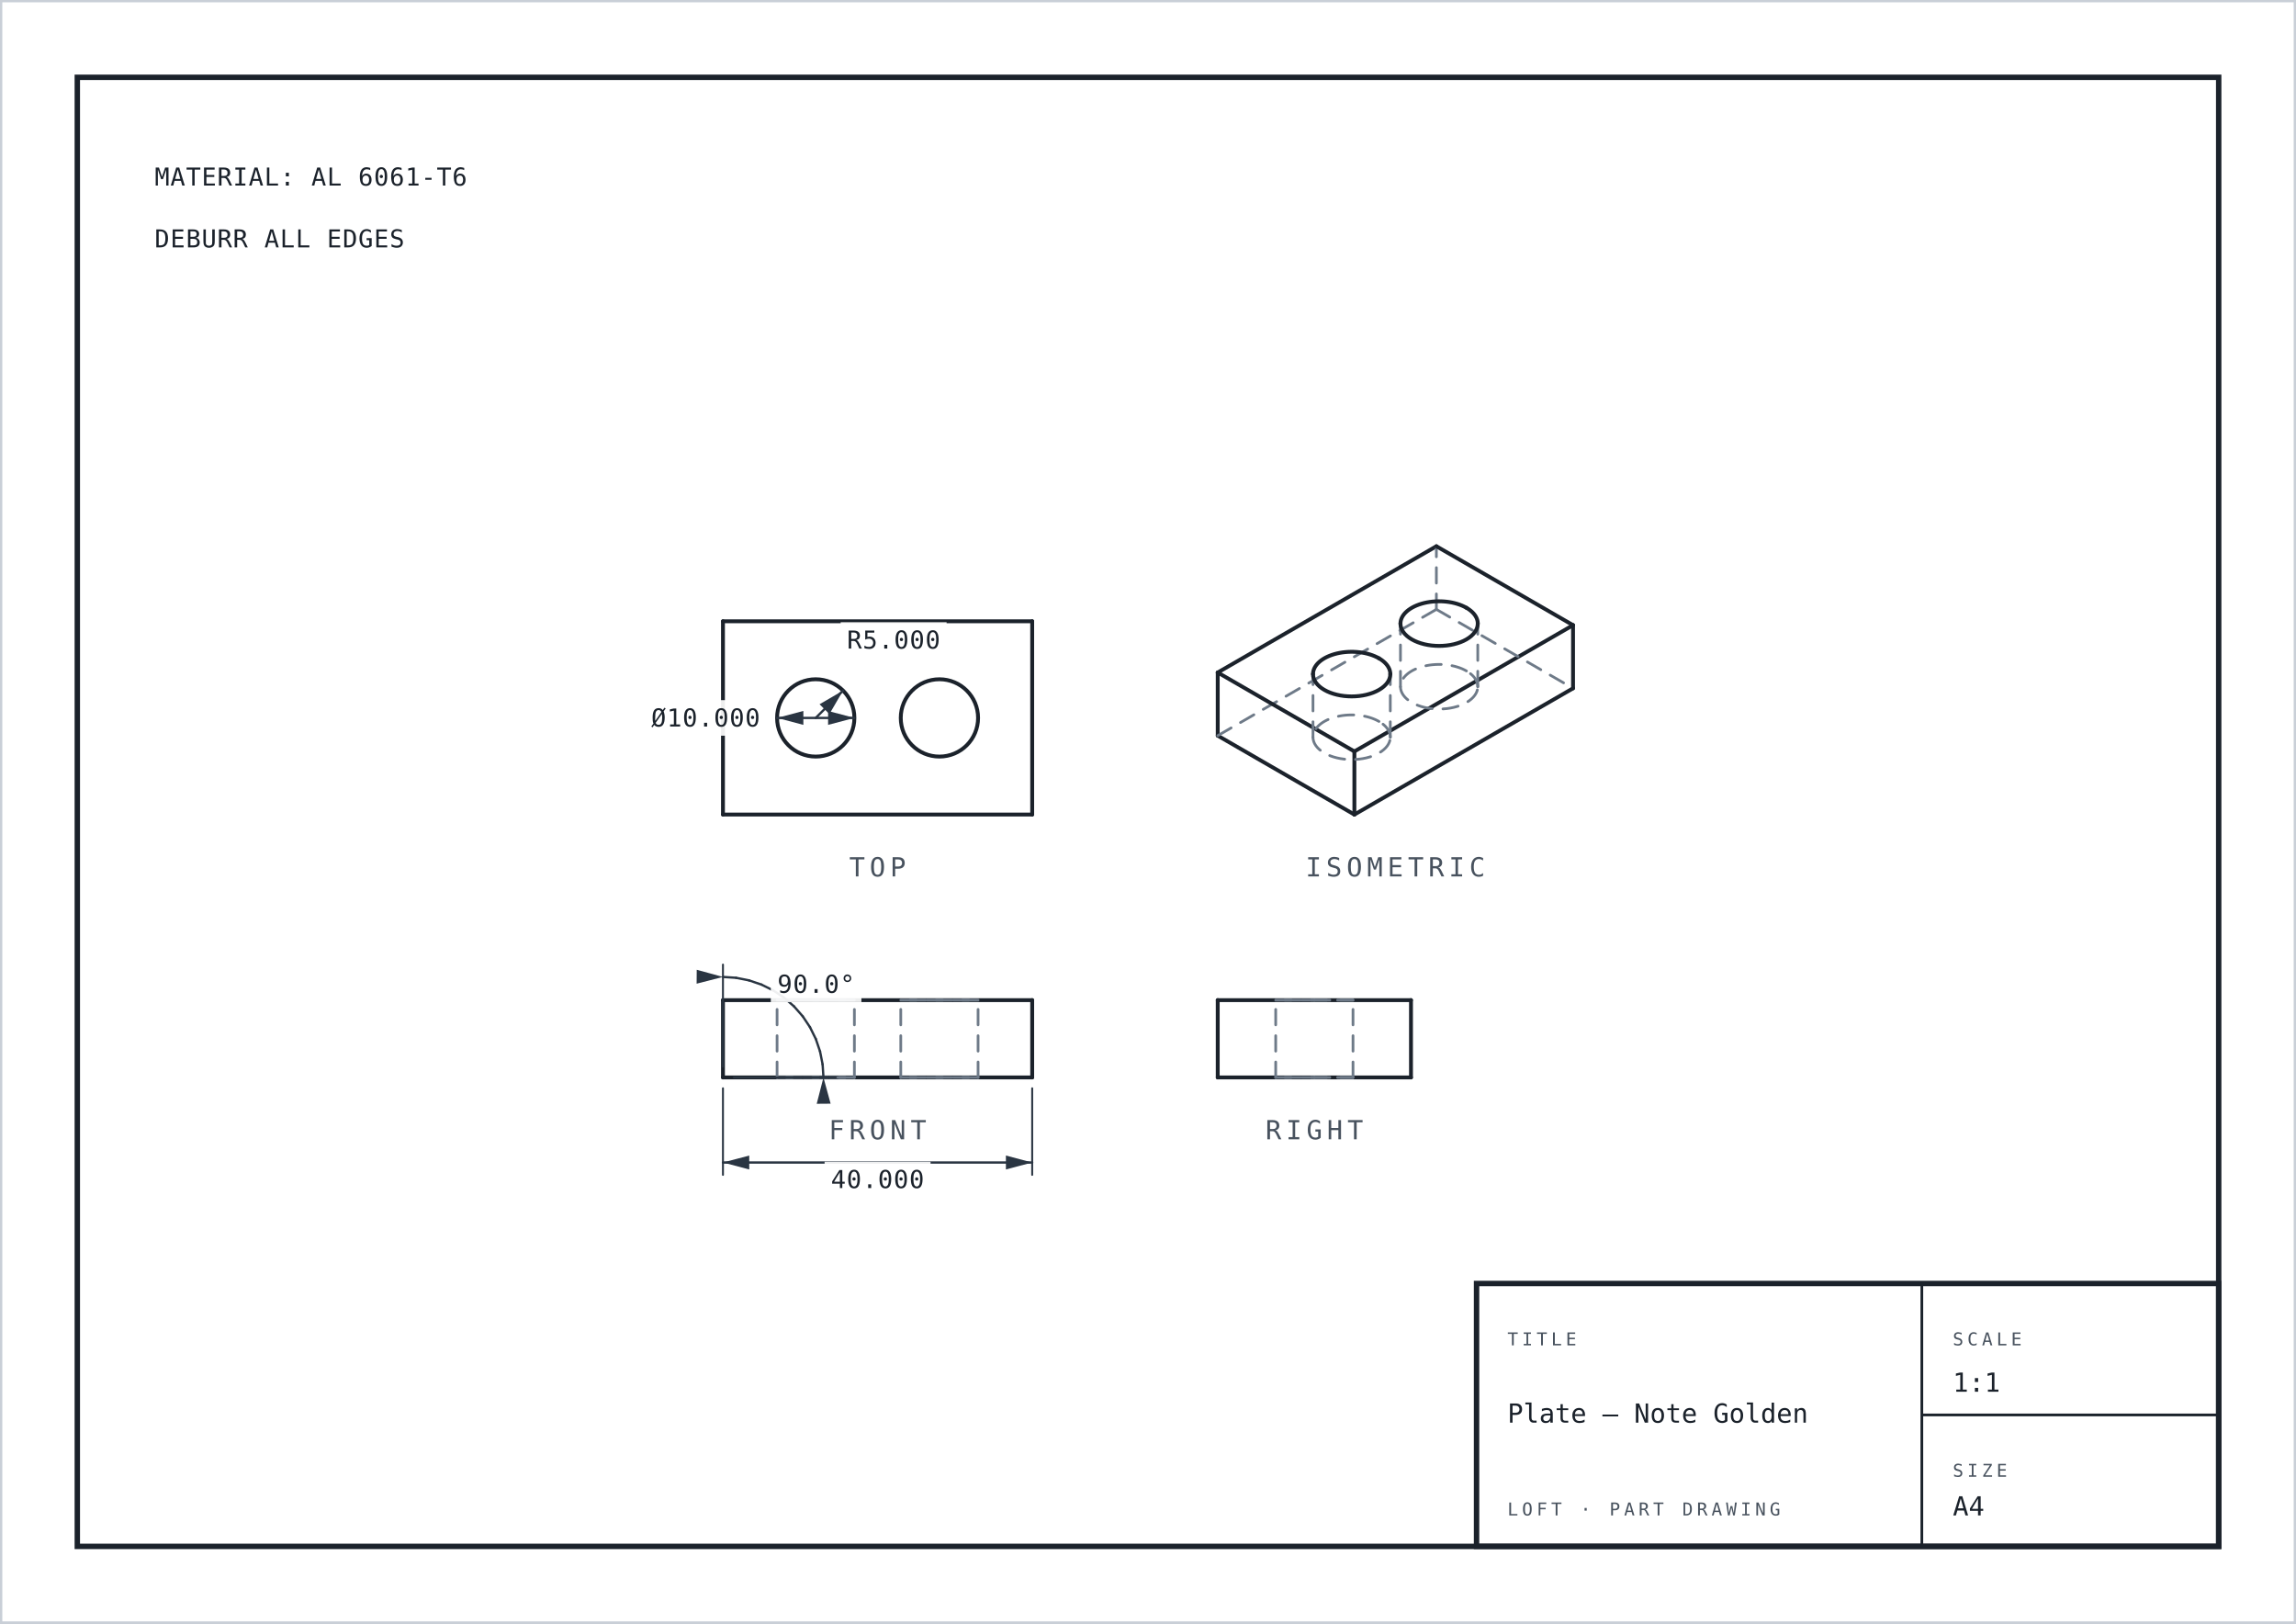
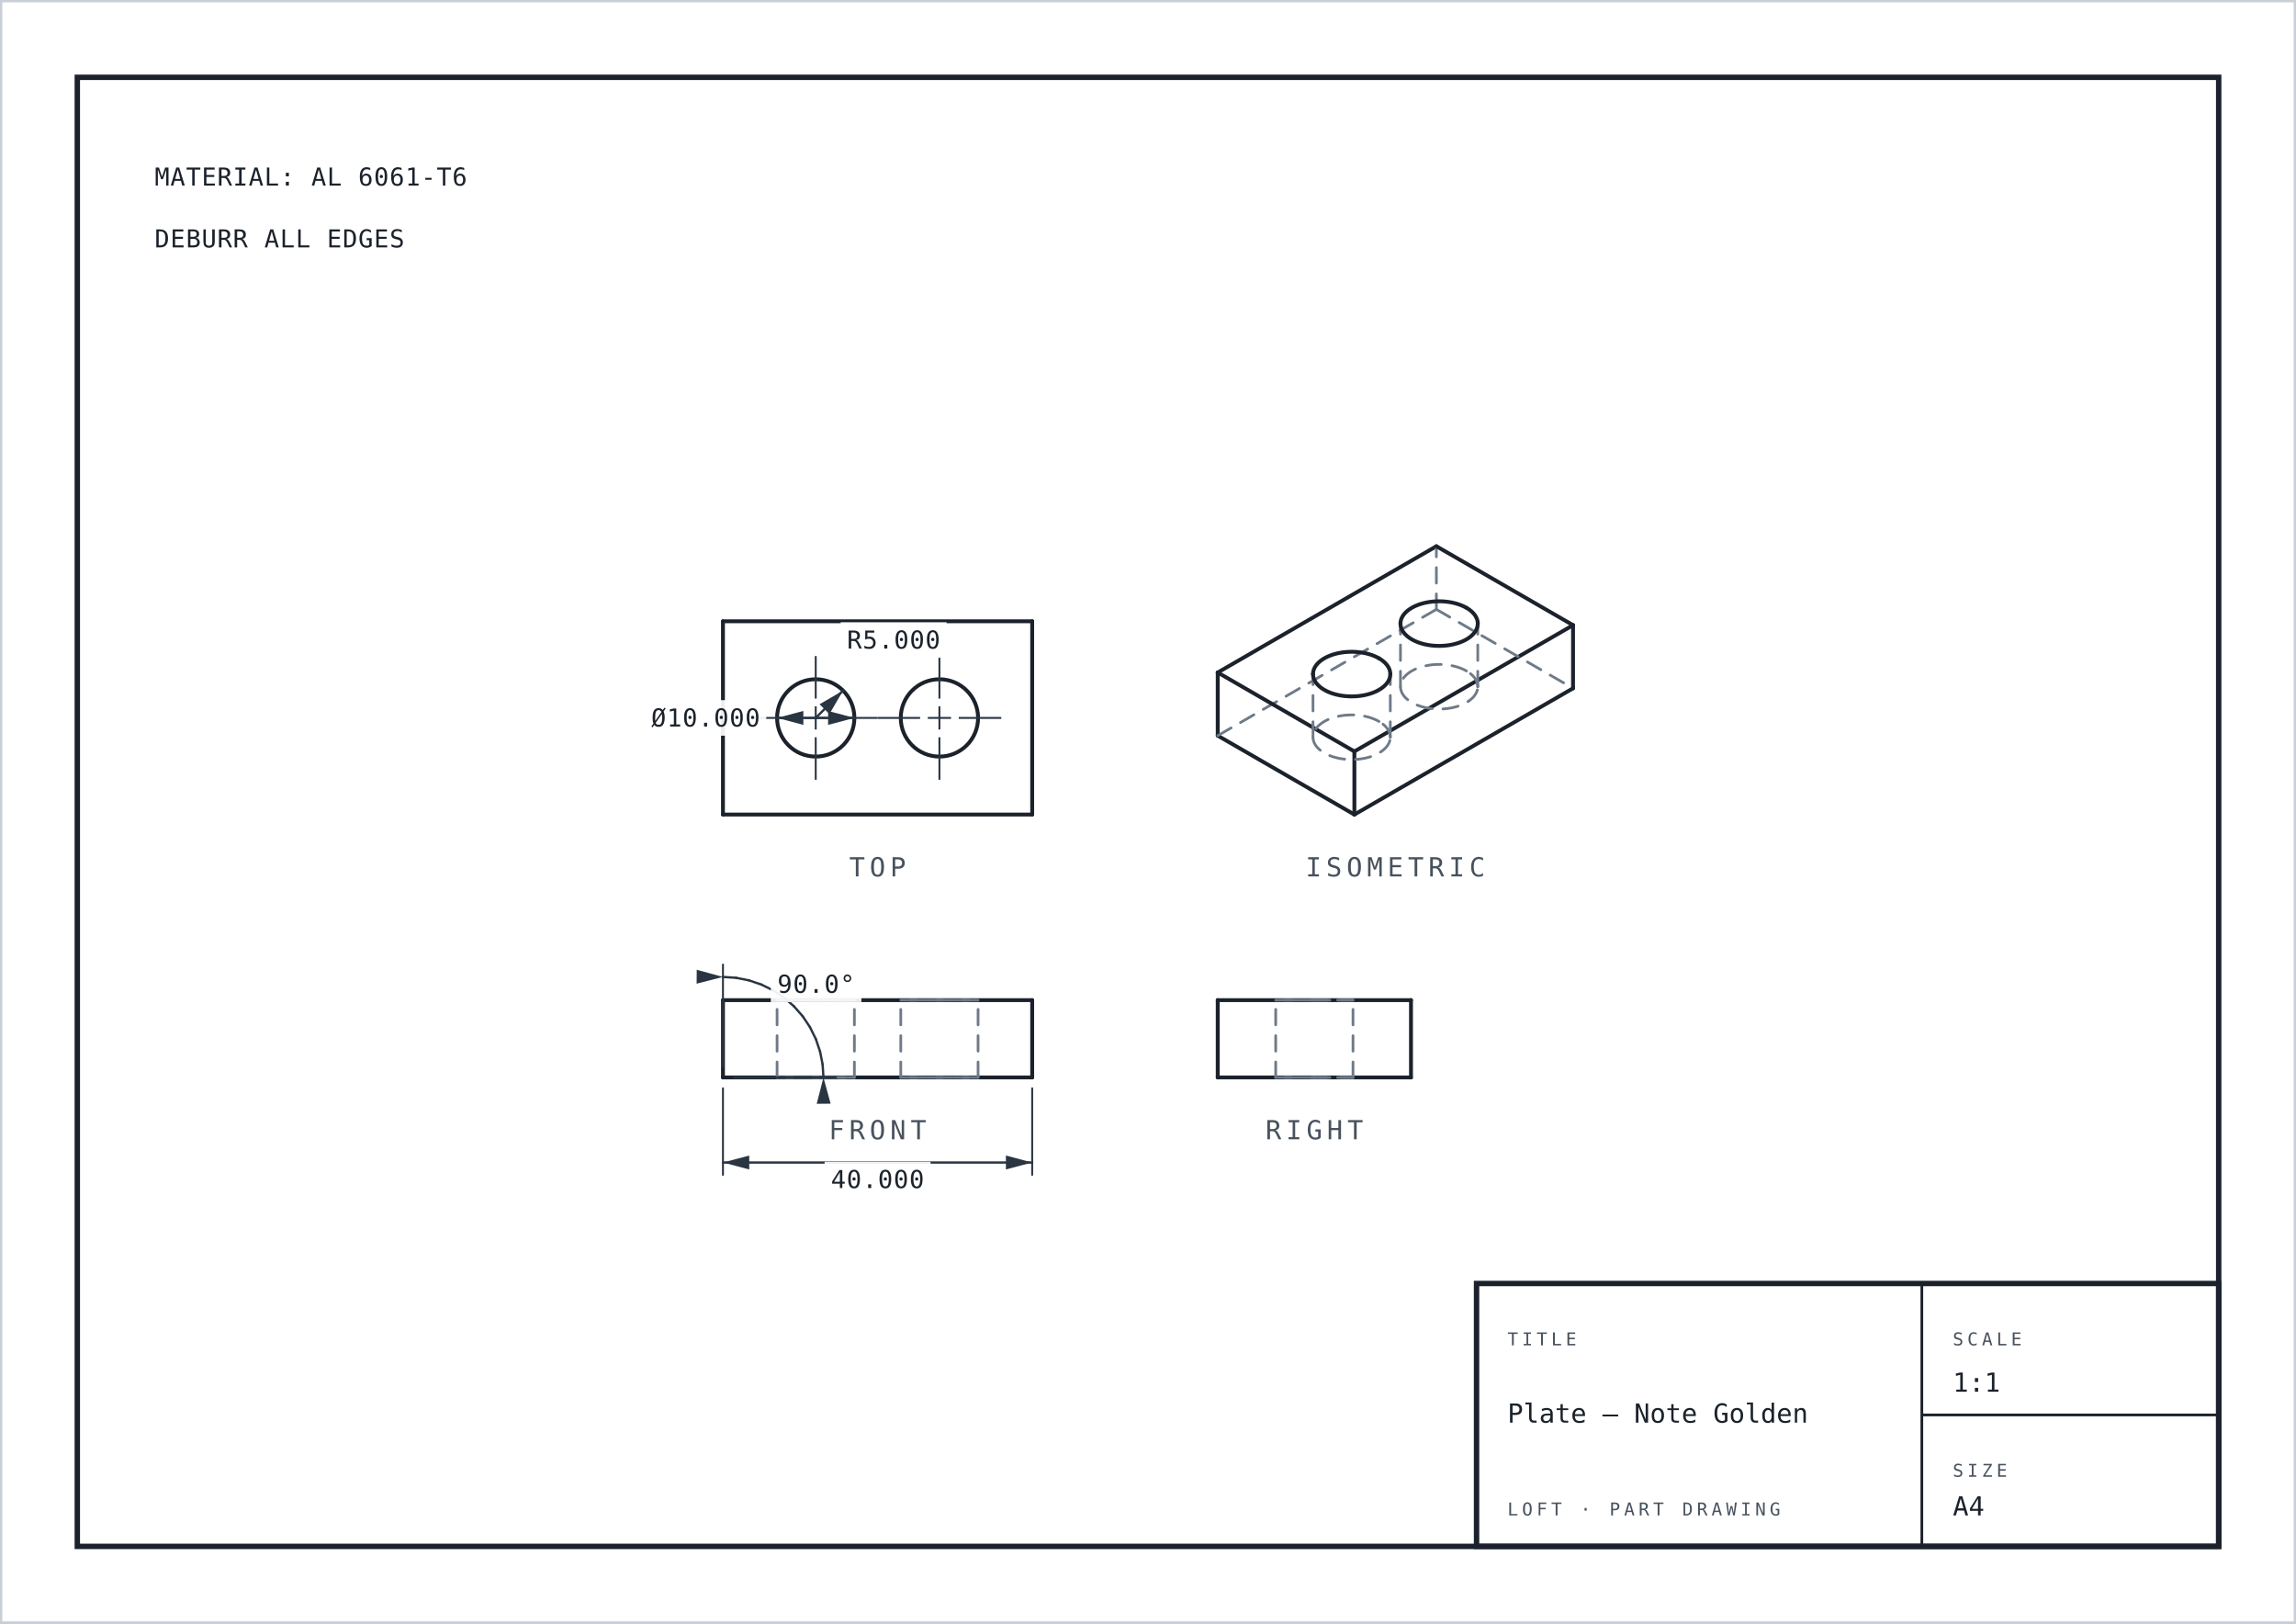
<svg xmlns="http://www.w3.org/2000/svg" viewBox="0 0 297 210" width="297mm" height="210mm" preserveAspectRatio="xMidYMid meet">
  <rect x="0" y="0" width="297" height="210" fill="#FFFFFF" stroke="#C9CFD7" stroke-width="0.6" />
  <rect data-testid="drawing-border" x="10" y="10" width="277" height="190" fill="none" stroke="#1B222B" stroke-width="0.7" />
  <g data-testid="drawing-view" data-view="front" data-view-error="false">
    <line x1="93.519" y1="139.351" x2="93.519" y2="129.351" stroke="#1B222B" stroke-width="0.5" fill="none" stroke-linecap="round" stroke-linejoin="round" />
    <line x1="93.519" y1="139.351" x2="133.519" y2="139.351" stroke="#1B222B" stroke-width="0.5" fill="none" stroke-linecap="round" stroke-linejoin="round" />
    <line x1="93.519" y1="129.351" x2="133.519" y2="129.351" stroke="#1B222B" stroke-width="0.5" fill="none" stroke-linecap="round" stroke-linejoin="round" />
    <line x1="100.519" y1="139.351" x2="100.519" y2="129.351" stroke="#6E7A88" stroke-width="0.35" stroke-dasharray="2 1.4" fill="none" stroke-linecap="round" stroke-linejoin="round" />
    <line x1="110.519" y1="139.351" x2="110.519" y2="129.351" stroke="#6E7A88" stroke-width="0.35" stroke-dasharray="2 1.4" fill="none" stroke-linecap="round" stroke-linejoin="round" />
    <line x1="116.519" y1="139.351" x2="116.519" y2="129.351" stroke="#6E7A88" stroke-width="0.35" stroke-dasharray="2 1.4" fill="none" stroke-linecap="round" stroke-linejoin="round" />
    <line x1="126.519" y1="139.351" x2="126.519" y2="129.351" stroke="#6E7A88" stroke-width="0.35" stroke-dasharray="2 1.4" fill="none" stroke-linecap="round" stroke-linejoin="round" />
    <line x1="133.519" y1="139.351" x2="133.519" y2="129.351" stroke="#1B222B" stroke-width="0.5" fill="none" stroke-linecap="round" stroke-linejoin="round" />
    <polyline points="100.519,139.351 100.574,139.351 100.629,139.351 100.76,139.351 100.922,139.351 101.126,139.351 101.386,139.351 101.659,139.351 102.006,139.351 102.352,139.351 102.757,139.351 103.172,139.351 103.614,139.351 104.076,139.351 104.546,139.351 105.032,139.351 105.519,139.351 106.006,139.351 106.493,139.351 106.962,139.351 107.424,139.351 107.866,139.351 108.281,139.351 108.686,139.351 109.032,139.351 109.379,139.351 109.652,139.351 109.912,139.351 110.116,139.351 110.278,139.351 110.409,139.351 110.464,139.351 110.519,139.351" stroke="#6E7A88" stroke-width="0.35" stroke-dasharray="2 1.4" fill="none" stroke-linecap="round" stroke-linejoin="round" />
    <polyline points="110.519,139.351 110.464,139.351 110.409,139.351 110.278,139.351 110.116,139.351 109.912,139.351 109.652,139.351 109.379,139.351 109.032,139.351 108.686,139.351 108.281,139.351 107.866,139.351 107.424,139.351 106.962,139.351 106.493,139.351 106.006,139.351 105.519,139.351 105.032,139.351 104.546,139.351 104.076,139.351 103.614,139.351 103.172,139.351 102.757,139.351 102.352,139.351 102.006,139.351 101.659,139.351 101.386,139.351 101.126,139.351 100.922,139.351 100.76,139.351 100.629,139.351 100.574,139.351 100.519,139.351" stroke="#6E7A88" stroke-width="0.35" stroke-dasharray="2 1.4" fill="none" stroke-linecap="round" stroke-linejoin="round" />
    <polyline points="100.519,129.351 100.574,129.351 100.629,129.351 100.76,129.351 100.922,129.351 101.126,129.351 101.386,129.351 101.659,129.351 102.006,129.351 102.352,129.351 102.757,129.351 103.172,129.351 103.614,129.351 104.076,129.351 104.546,129.351 105.032,129.351 105.519,129.351 106.006,129.351 106.493,129.351 106.962,129.351 107.424,129.351 107.866,129.351 108.281,129.351 108.686,129.351 109.032,129.351 109.379,129.351 109.652,129.351 109.912,129.351 110.116,129.351 110.278,129.351 110.409,129.351 110.464,129.351 110.519,129.351" stroke="#6E7A88" stroke-width="0.35" stroke-dasharray="2 1.4" fill="none" stroke-linecap="round" stroke-linejoin="round" />
    <polyline points="110.519,129.351 110.464,129.351 110.409,129.351 110.278,129.351 110.116,129.351 109.912,129.351 109.652,129.351 109.379,129.351 109.032,129.351 108.686,129.351 108.281,129.351 107.866,129.351 107.424,129.351 106.962,129.351 106.493,129.351 106.006,129.351 105.519,129.351 105.032,129.351 104.546,129.351 104.076,129.351 103.614,129.351 103.172,129.351 102.757,129.351 102.352,129.351 102.006,129.351 101.659,129.351 101.386,129.351 101.126,129.351 100.922,129.351 100.76,129.351 100.629,129.351 100.574,129.351 100.519,129.351" stroke="#6E7A88" stroke-width="0.35" stroke-dasharray="2 1.4" fill="none" stroke-linecap="round" stroke-linejoin="round" />
    <polyline points="116.519,139.351 116.574,139.351 116.629,139.351 116.76,139.351 116.922,139.351 117.126,139.351 117.386,139.351 117.659,139.351 118.006,139.351 118.352,139.351 118.757,139.351 119.172,139.351 119.614,139.351 120.076,139.351 120.546,139.351 121.032,139.351 121.519,139.351 122.006,139.351 122.493,139.351 122.962,139.351 123.424,139.351 123.866,139.351 124.281,139.351 124.686,139.351 125.032,139.351 125.379,139.351 125.652,139.351 125.912,139.351 126.116,139.351 126.278,139.351 126.409,139.351 126.464,139.351 126.519,139.351" stroke="#6E7A88" stroke-width="0.35" stroke-dasharray="2 1.4" fill="none" stroke-linecap="round" stroke-linejoin="round" />
    <polyline points="126.519,139.351 126.464,139.351 126.409,139.351 126.278,139.351 126.116,139.351 125.912,139.351 125.652,139.351 125.379,139.351 125.032,139.351 124.686,139.351 124.281,139.351 123.866,139.351 123.424,139.351 122.962,139.351 122.493,139.351 122.006,139.351 121.519,139.351 121.032,139.351 120.546,139.351 120.076,139.351 119.614,139.351 119.172,139.351 118.757,139.351 118.352,139.351 118.006,139.351 117.659,139.351 117.386,139.351 117.126,139.351 116.922,139.351 116.76,139.351 116.629,139.351 116.574,139.351 116.519,139.351" stroke="#6E7A88" stroke-width="0.35" stroke-dasharray="2 1.4" fill="none" stroke-linecap="round" stroke-linejoin="round" />
    <polyline points="116.519,129.351 116.574,129.351 116.629,129.351 116.76,129.351 116.922,129.351 117.126,129.351 117.386,129.351 117.659,129.351 118.006,129.351 118.352,129.351 118.757,129.351 119.172,129.351 119.614,129.351 120.076,129.351 120.546,129.351 121.032,129.351 121.519,129.351 122.006,129.351 122.493,129.351 122.962,129.351 123.424,129.351 123.866,129.351 124.281,129.351 124.686,129.351 125.032,129.351 125.379,129.351 125.652,129.351 125.912,129.351 126.116,129.351 126.278,129.351 126.409,129.351 126.464,129.351 126.519,129.351" stroke="#6E7A88" stroke-width="0.35" stroke-dasharray="2 1.4" fill="none" stroke-linecap="round" stroke-linejoin="round" />
    <polyline points="126.519,129.351 126.464,129.351 126.409,129.351 126.278,129.351 126.116,129.351 125.912,129.351 125.652,129.351 125.379,129.351 125.032,129.351 124.686,129.351 124.281,129.351 123.866,129.351 123.424,129.351 122.962,129.351 122.493,129.351 122.006,129.351 121.519,129.351 121.032,129.351 120.546,129.351 120.076,129.351 119.614,129.351 119.172,129.351 118.757,129.351 118.352,129.351 118.006,129.351 117.659,129.351 117.386,129.351 117.126,129.351 116.922,129.351 116.76,129.351 116.629,129.351 116.574,129.351 116.519,129.351" stroke="#6E7A88" stroke-width="0.35" stroke-dasharray="2 1.4" fill="none" stroke-linecap="round" stroke-linejoin="round" />
    <g data-testid="drawing-dimension" data-dimension-type="linear" data-dimension-value="40.000" data-foreshortened="false">
      <line x1="93.519" y1="140.751" x2="93.519" y2="151.951" stroke="#2A3542" stroke-width="0.25" stroke-linecap="round" />
      <line x1="133.519" y1="140.751" x2="133.519" y2="151.951" stroke="#2A3542" stroke-width="0.25" stroke-linecap="round" />
      <line x1="93.519" y1="150.351" x2="133.519" y2="150.351" stroke="#2A3542" stroke-width="0.3" stroke-linecap="round" />
      <polygon points="93.519,150.351 96.919,151.251 96.919,149.451" fill="#2A3542" />
      <polygon points="133.519,150.351 130.119,149.451 130.119,151.251" fill="#2A3542" />
      <g transform="rotate(0 113.519 152.5506)">
        <rect x="106.667" y="150.251" width="13.704" height="4.6" fill="#FFFFFF" opacity="0.92" />
        <text data-testid="drawing-dimension-value" x="113.519" y="152.551" text-anchor="middle" dominant-baseline="central" fill="#1B222B" font-family="&quot;Fragment Mono&quot;, ui-monospace, monospace" font-size="3.2" letter-spacing="0.1">40.000</text>
      </g>
    </g>
    <g data-testid="drawing-dimension" data-dimension-type="angular" data-dimension-value="90.0°" data-foreshortened="false">
      <line x1="106.519" y1="139.351" x2="106.408" y2="137.654" stroke="#2A3542" stroke-width="0.3" stroke-linecap="round" />
      <line x1="106.408" y1="137.654" x2="106.076" y2="135.986" stroke="#2A3542" stroke-width="0.3" stroke-linecap="round" />
      <line x1="106.076" y1="135.986" x2="105.529" y2="134.376" stroke="#2A3542" stroke-width="0.3" stroke-linecap="round" />
      <line x1="105.529" y1="134.376" x2="104.777" y2="132.851" stroke="#2A3542" stroke-width="0.3" stroke-linecap="round" />
      <line x1="104.777" y1="132.851" x2="103.833" y2="131.437" stroke="#2A3542" stroke-width="0.3" stroke-linecap="round" />
      <line x1="103.833" y1="131.437" x2="102.711" y2="130.158" stroke="#2A3542" stroke-width="0.3" stroke-linecap="round" />
      <line x1="102.711" y1="130.158" x2="101.433" y2="129.037" stroke="#2A3542" stroke-width="0.3" stroke-linecap="round" />
      <line x1="101.433" y1="129.037" x2="100.019" y2="128.092" stroke="#2A3542" stroke-width="0.3" stroke-linecap="round" />
      <line x1="100.019" y1="128.092" x2="98.494" y2="127.34" stroke="#2A3542" stroke-width="0.3" stroke-linecap="round" />
      <line x1="98.494" y1="127.34" x2="96.884" y2="126.793" stroke="#2A3542" stroke-width="0.3" stroke-linecap="round" />
      <line x1="96.884" y1="126.793" x2="95.216" y2="126.462" stroke="#2A3542" stroke-width="0.3" stroke-linecap="round" />
      <line x1="95.216" y1="126.462" x2="93.519" y2="126.351" stroke="#2A3542" stroke-width="0.3" stroke-linecap="round" />
      <line x1="94.919" y1="139.351" x2="108.119" y2="139.351" stroke="#2A3542" stroke-width="0.25" stroke-linecap="round" />
      <line x1="93.519" y1="137.951" x2="93.519" y2="124.751" stroke="#2A3542" stroke-width="0.25" stroke-linecap="round" />
      <polygon points="106.519,139.351 105.646,142.757 107.446,142.743" fill="#2A3542" />
      <polygon points="93.519,126.351 90.126,125.424 90.112,127.224" fill="#2A3542" />
      <g transform="rotate(0 105.5681 127.3015)">
        <rect x="99.708" y="125.001" width="11.72" height="4.6" fill="#FFFFFF" opacity="0.92" />
        <text data-testid="drawing-dimension-value" x="105.568" y="127.302" text-anchor="middle" dominant-baseline="central" fill="#1B222B" font-family="&quot;Fragment Mono&quot;, ui-monospace, monospace" font-size="3.2" letter-spacing="0.1">90.0°</text>
      </g>
    </g>
    <text data-testid="drawing-view-label" x="113.519" y="147.351" text-anchor="middle" fill="#48525E" font-family="&quot;Fragment Mono&quot;, ui-monospace, monospace" font-size="3.4" letter-spacing="0.6">FRONT</text>
  </g>
  <g data-testid="drawing-view" data-view="top" data-view-error="false">
    <line x1="93.519" y1="105.351" x2="93.519" y2="80.351" stroke="#1B222B" stroke-width="0.5" fill="none" stroke-linecap="round" stroke-linejoin="round" />
    <line x1="93.519" y1="105.351" x2="133.519" y2="105.351" stroke="#1B222B" stroke-width="0.5" fill="none" stroke-linecap="round" stroke-linejoin="round" />
    <line x1="93.519" y1="80.351" x2="133.519" y2="80.351" stroke="#1B222B" stroke-width="0.5" fill="none" stroke-linecap="round" stroke-linejoin="round" />
    <line x1="133.519" y1="105.351" x2="133.519" y2="80.351" stroke="#1B222B" stroke-width="0.5" fill="none" stroke-linecap="round" stroke-linejoin="round" />
    <circle cx="105.519" cy="92.851" r="5" stroke="#1B222B" stroke-width="0.5" fill="none" stroke-linecap="round" stroke-linejoin="round" />
    <circle cx="121.519" cy="92.851" r="5" stroke="#1B222B" stroke-width="0.5" fill="none" stroke-linecap="round" stroke-linejoin="round" />
+     <g data-testid="drawing-centre-marks">
+       <g data-testid="drawing-centre-mark" cx="105.519" cy="92.851">
+         <line x1="97.519" y1="92.851" x2="103.019" y2="92.851" stroke="#2A3542" stroke-width="0.25" stroke-linecap="butt" />
+         <line x1="104.019" y1="92.851" x2="107.019" y2="92.851" stroke="#2A3542" stroke-width="0.25" stroke-linecap="butt" />
+         <line x1="108.019" y1="92.851" x2="113.519" y2="92.851" stroke="#2A3542" stroke-width="0.25" stroke-linecap="butt" />
+         <line x1="105.519" y1="84.851" x2="105.519" y2="90.351" stroke="#2A3542" stroke-width="0.25" stroke-linecap="butt" />
+         <line x1="105.519" y1="91.351" x2="105.519" y2="94.351" stroke="#2A3542" stroke-width="0.25" stroke-linecap="butt" />
+         <line x1="105.519" y1="95.351" x2="105.519" y2="100.851" stroke="#2A3542" stroke-width="0.25" stroke-linecap="butt" />
+       </g>
+       <g data-testid="drawing-centre-mark" cx="121.519" cy="92.851">
+         <line x1="113.519" y1="92.851" x2="119.019" y2="92.851" stroke="#2A3542" stroke-width="0.25" stroke-linecap="butt" />
+         <line x1="120.019" y1="92.851" x2="123.019" y2="92.851" stroke="#2A3542" stroke-width="0.25" stroke-linecap="butt" />
+         <line x1="124.019" y1="92.851" x2="129.519" y2="92.851" stroke="#2A3542" stroke-width="0.25" stroke-linecap="butt" />
+         <line x1="121.519" y1="84.851" x2="121.519" y2="90.351" stroke="#2A3542" stroke-width="0.25" stroke-linecap="butt" />
+         <line x1="121.519" y1="91.351" x2="121.519" y2="94.351" stroke="#2A3542" stroke-width="0.25" stroke-linecap="butt" />
+         <line x1="121.519" y1="95.351" x2="121.519" y2="100.851" stroke="#2A3542" stroke-width="0.25" stroke-linecap="butt" />
+       </g>
+     </g>
    <g data-testid="drawing-dimension" data-dimension-type="diameter" data-dimension-value="Ø10.000" data-foreshortened="false">
      <line x1="100.519" y1="92.851" x2="110.519" y2="92.851" stroke="#2A3542" stroke-width="0.3" stroke-linecap="round" />
      <polygon points="100.519,92.851 103.919,93.751 103.919,91.951" fill="#2A3542" />
      <polygon points="110.519,92.851 107.119,91.951 107.119,93.751" fill="#2A3542" />
      <g transform="rotate(0 91.275 92.8506)">
        <rect x="83.431" y="90.551" width="15.688" height="4.6" fill="#FFFFFF" opacity="0.92" />
        <text data-testid="drawing-dimension-value" x="91.275" y="92.851" text-anchor="middle" dominant-baseline="central" fill="#1B222B" font-family="&quot;Fragment Mono&quot;, ui-monospace, monospace" font-size="3.2" letter-spacing="0.1">Ø10.000</text>
      </g>
    </g>
    <g data-testid="drawing-dimension" data-dimension-type="radius" data-dimension-value="R5.000" data-foreshortened="false">
      <line x1="105.519" y1="92.851" x2="109.055" y2="89.315" stroke="#2A3542" stroke-width="0.3" stroke-linecap="round" />
      <polygon points="109.055,89.315 106.014,91.083 107.287,92.356" fill="#2A3542" />
      <g transform="rotate(0 115.5967 82.7729)">
        <rect x="108.745" y="80.473" width="13.704" height="4.6" fill="#FFFFFF" opacity="0.92" />
        <text data-testid="drawing-dimension-value" x="115.597" y="82.773" text-anchor="middle" dominant-baseline="central" fill="#1B222B" font-family="&quot;Fragment Mono&quot;, ui-monospace, monospace" font-size="3.2" letter-spacing="0.1">R5.000</text>
      </g>
    </g>
    <text data-testid="drawing-view-label" x="113.519" y="113.351" text-anchor="middle" fill="#48525E" font-family="&quot;Fragment Mono&quot;, ui-monospace, monospace" font-size="3.4" letter-spacing="0.6">TOP</text>
  </g>
  <g data-testid="drawing-view" data-view="right" data-view-error="false">
    <line x1="157.519" y1="139.351" x2="157.519" y2="129.351" stroke="#1B222B" stroke-width="0.5" fill="none" stroke-linecap="round" stroke-linejoin="round" />
    <line x1="157.519" y1="139.351" x2="182.519" y2="139.351" stroke="#1B222B" stroke-width="0.5" fill="none" stroke-linecap="round" stroke-linejoin="round" />
    <line x1="157.519" y1="129.351" x2="182.519" y2="129.351" stroke="#1B222B" stroke-width="0.5" fill="none" stroke-linecap="round" stroke-linejoin="round" />
    <line x1="165.019" y1="139.351" x2="165.019" y2="129.351" stroke="#6E7A88" stroke-width="0.35" stroke-dasharray="2 1.4" fill="none" stroke-linecap="round" stroke-linejoin="round" />
    <line x1="175.019" y1="139.351" x2="175.019" y2="129.351" stroke="#6E7A88" stroke-width="0.35" stroke-dasharray="2 1.4" fill="none" stroke-linecap="round" stroke-linejoin="round" />
    <line x1="182.519" y1="139.351" x2="182.519" y2="129.351" stroke="#1B222B" stroke-width="0.5" fill="none" stroke-linecap="round" stroke-linejoin="round" />
    <polyline points="165.019,139.351 165.033,139.351 165.047,139.351 165.08,139.351 165.121,139.351 165.173,139.351 165.241,139.351 165.313,139.351 165.407,139.351 165.501,139.351 165.616,139.351 165.735,139.351 165.867,139.351 166.008,139.351 166.157,139.351 166.32,139.351 166.483,139.351 166.666,139.351 166.849,139.351 167.044,139.351 167.244,139.351 167.451,139.351 167.666,139.351 167.882,139.351 168.109,139.351 168.335,139.351 168.57,139.351 168.805,139.351 169.045,139.351 169.286,139.351 169.529,139.351 169.774,139.351 170.019,139.351" stroke="#6E7A88" stroke-width="0.35" stroke-dasharray="2 1.4" fill="none" stroke-linecap="round" stroke-linejoin="round" />
    <polyline points="175.019,139.351 174.964,139.351 174.909,139.351 174.778,139.351 174.616,139.351 174.412,139.351 174.152,139.351 173.879,139.351 173.532,139.351 173.186,139.351 172.781,139.351 172.366,139.351 171.924,139.351 171.462,139.351 170.993,139.351 170.506,139.351 170.019,139.351 169.532,139.351 169.046,139.351 168.576,139.351 168.114,139.351 167.672,139.351 167.257,139.351 166.852,139.351 166.506,139.351 166.159,139.351 165.887,139.351 165.626,139.351 165.422,139.351 165.26,139.351 165.129,139.351 165.074,139.351 165.019,139.351" stroke="#6E7A88" stroke-width="0.35" stroke-dasharray="2 1.4" fill="none" stroke-linecap="round" stroke-linejoin="round" />
    <polyline points="165.019,129.351 165.033,129.351 165.047,129.351 165.08,129.351 165.121,129.351 165.173,129.351 165.241,129.351 165.313,129.351 165.407,129.351 165.501,129.351 165.616,129.351 165.735,129.351 165.867,129.351 166.008,129.351 166.157,129.351 166.32,129.351 166.483,129.351 166.666,129.351 166.849,129.351 167.044,129.351 167.244,129.351 167.451,129.351 167.666,129.351 167.882,129.351 168.109,129.351 168.335,129.351 168.57,129.351 168.805,129.351 169.045,129.351 169.286,129.351 169.529,129.351 169.774,129.351 170.019,129.351" stroke="#6E7A88" stroke-width="0.35" stroke-dasharray="2 1.4" fill="none" stroke-linecap="round" stroke-linejoin="round" />
    <polyline points="175.019,129.351 174.964,129.351 174.909,129.351 174.778,129.351 174.616,129.351 174.412,129.351 174.152,129.351 173.879,129.351 173.532,129.351 173.186,129.351 172.781,129.351 172.366,129.351 171.924,129.351 171.462,129.351 170.993,129.351 170.506,129.351 170.019,129.351 169.532,129.351 169.046,129.351 168.576,129.351 168.114,129.351 167.672,129.351 167.257,129.351 166.852,129.351 166.506,129.351 166.159,129.351 165.887,129.351 165.626,129.351 165.422,129.351 165.26,129.351 165.129,129.351 165.074,129.351 165.019,129.351" stroke="#6E7A88" stroke-width="0.35" stroke-dasharray="2 1.4" fill="none" stroke-linecap="round" stroke-linejoin="round" />
    <polyline points="170.019,139.351 170.264,139.351 170.509,139.351 170.752,139.351 170.993,139.351 171.233,139.351 171.468,139.351 171.703,139.351 171.929,139.351 172.156,139.351 172.373,139.351 172.587,139.351 172.793,139.351 172.994,139.351 173.189,139.351 173.372,139.351 173.555,139.351 173.718,139.351 173.881,139.351 174.03,139.351 174.172,139.351 174.304,139.351 174.422,139.351 174.537,139.351 174.631,139.351 174.725,139.351 174.797,139.351 174.865,139.351 174.917,139.351 174.958,139.351 174.992,139.351 175.005,139.351 175.019,139.351" stroke="#6E7A88" stroke-width="0.35" stroke-dasharray="2 1.4" fill="none" stroke-linecap="round" stroke-linejoin="round" />
    <polyline points="170.019,129.351 170.264,129.351 170.509,129.351 170.752,129.351 170.993,129.351 171.233,129.351 171.468,129.351 171.703,129.351 171.929,129.351 172.156,129.351 172.373,129.351 172.587,129.351 172.793,129.351 172.994,129.351 173.189,129.351 173.372,129.351 173.555,129.351 173.718,129.351 173.881,129.351 174.03,129.351 174.172,129.351 174.304,129.351 174.422,129.351 174.537,129.351 174.631,129.351 174.725,129.351 174.797,129.351 174.865,129.351 174.917,129.351 174.958,129.351 174.992,129.351 175.005,129.351 175.019,129.351" stroke="#6E7A88" stroke-width="0.35" stroke-dasharray="2 1.4" fill="none" stroke-linecap="round" stroke-linejoin="round" />
    <text data-testid="drawing-view-label" x="170.019" y="147.351" text-anchor="middle" fill="#48525E" font-family="&quot;Fragment Mono&quot;, ui-monospace, monospace" font-size="3.4" letter-spacing="0.6">RIGHT</text>
  </g>
  <g data-testid="drawing-view" data-view="iso" data-view-error="false">
    <line x1="157.519" y1="95.144" x2="157.519" y2="86.979" stroke="#1B222B" stroke-width="0.5" fill="none" stroke-linecap="round" stroke-linejoin="round" />
    <line x1="157.519" y1="95.144" x2="175.197" y2="105.351" stroke="#1B222B" stroke-width="0.5" fill="none" stroke-linecap="round" stroke-linejoin="round" />
    <line x1="157.519" y1="95.144" x2="185.803" y2="78.814" stroke="#6E7A88" stroke-width="0.35" stroke-dasharray="2 1.4" fill="none" stroke-linecap="round" stroke-linejoin="round" />
    <line x1="157.519" y1="86.979" x2="175.197" y2="97.186" stroke="#1B222B" stroke-width="0.5" fill="none" stroke-linecap="round" stroke-linejoin="round" />
    <line x1="157.519" y1="86.979" x2="185.803" y2="70.649" stroke="#1B222B" stroke-width="0.5" fill="none" stroke-linecap="round" stroke-linejoin="round" />
    <line x1="169.843" y1="95.349" x2="169.843" y2="87.183" stroke="#6E7A88" stroke-width="0.35" stroke-dasharray="2 1.4" fill="none" stroke-linecap="round" stroke-linejoin="round" />
    <line x1="175.197" y1="105.351" x2="175.197" y2="97.186" stroke="#1B222B" stroke-width="0.5" fill="none" stroke-linecap="round" stroke-linejoin="round" />
    <line x1="175.197" y1="105.351" x2="203.481" y2="89.021" stroke="#1B222B" stroke-width="0.5" fill="none" stroke-linecap="round" stroke-linejoin="round" />
    <line x1="175.197" y1="97.186" x2="203.481" y2="80.856" stroke="#1B222B" stroke-width="0.5" fill="none" stroke-linecap="round" stroke-linejoin="round" />
    <line x1="179.843" y1="95.349" x2="179.843" y2="87.183" stroke="#6E7A88" stroke-width="0.35" stroke-dasharray="2 1.4" fill="none" stroke-linecap="round" stroke-linejoin="round" />
    <line x1="181.157" y1="88.817" x2="181.157" y2="80.651" stroke="#6E7A88" stroke-width="0.35" stroke-dasharray="2 1.4" fill="none" stroke-linecap="round" stroke-linejoin="round" />
    <line x1="185.803" y1="78.814" x2="185.803" y2="70.649" stroke="#6E7A88" stroke-width="0.35" stroke-dasharray="2 1.4" fill="none" stroke-linecap="round" stroke-linejoin="round" />
    <line x1="185.803" y1="78.814" x2="203.481" y2="89.021" stroke="#6E7A88" stroke-width="0.35" stroke-dasharray="2 1.4" fill="none" stroke-linecap="round" stroke-linejoin="round" />
    <line x1="185.803" y1="70.649" x2="203.481" y2="80.856" stroke="#1B222B" stroke-width="0.5" fill="none" stroke-linecap="round" stroke-linejoin="round" />
    <line x1="191.157" y1="88.817" x2="191.157" y2="80.651" stroke="#6E7A88" stroke-width="0.35" stroke-dasharray="2 1.4" fill="none" stroke-linecap="round" stroke-linejoin="round" />
    <line x1="203.481" y1="89.021" x2="203.481" y2="80.856" stroke="#1B222B" stroke-width="0.5" fill="none" stroke-linecap="round" stroke-linejoin="round" />
    <polyline points="178.379,93.307 178.109,93.163 177.822,93.03 177.518,92.91 177.2,92.803 176.869,92.709 176.528,92.63 176.177,92.566 175.819,92.517 175.455,92.483 175.089,92.465 174.72,92.463 174.353,92.476 173.988,92.504 173.628,92.548 173.275,92.607 172.93,92.681 172.595,92.77 172.273,92.872 171.964,92.988 171.671,93.117 171.395,93.258 171.138,93.41 170.901,93.572 170.686,93.745 170.493,93.926 170.323,94.114 170.178,94.309 170.058,94.51 169.965,94.716 169.897,94.925 169.857,95.136 169.843,95.349" stroke="#6E7A88" stroke-width="0.35" stroke-dasharray="2 1.4" fill="none" stroke-linecap="round" stroke-linejoin="round" />
    <polyline points="169.843,95.349 169.867,95.631 169.939,95.912 170.058,96.186 170.224,96.453 170.434,96.709 170.686,96.952 170.978,97.18 171.308,97.39 171.671,97.58 172.065,97.749 172.486,97.894 172.93,98.016 173.392,98.111 173.868,98.18 174.353,98.221 174.843,98.235 175.333,98.221 175.819,98.18 176.295,98.111 176.757,98.016 177.2,97.894 177.621,97.749 178.015,97.58 178.379,97.39 178.708,97.18 179,96.952 179.253,96.709 179.463,96.453 179.628,96.186 179.747,95.912 179.819,95.631 179.843,95.349" stroke="#6E7A88" stroke-width="0.35" stroke-dasharray="2 1.4" fill="none" stroke-linecap="round" stroke-linejoin="round" />
    <polyline points="178.379,85.142 178.109,84.998 177.822,84.865 177.518,84.745 177.2,84.638 176.869,84.544 176.528,84.466 176.177,84.401 175.819,84.352 175.455,84.319 175.089,84.3 174.72,84.298 174.353,84.311 173.988,84.339 173.628,84.383 173.275,84.442 172.93,84.516 172.595,84.605 172.273,84.707 171.964,84.823 171.671,84.952 171.395,85.093 171.138,85.245 170.901,85.407 170.686,85.58 170.493,85.761 170.323,85.949 170.178,86.145 170.058,86.346 169.965,86.551 169.897,86.76 169.857,86.971 169.843,87.183" stroke="#1B222B" stroke-width="0.5" fill="none" stroke-linecap="round" stroke-linejoin="round" />
    <polyline points="169.843,87.183 169.867,87.466 169.939,87.747 170.058,88.022 170.224,88.288 170.434,88.544 170.686,88.787 170.978,89.015 171.308,89.225 171.671,89.415 172.065,89.584 172.486,89.729 172.93,89.85 173.392,89.946 173.868,90.015 174.353,90.056 174.843,90.07 175.333,90.056 175.819,90.015 176.295,89.946 176.757,89.85 177.2,89.729 177.621,89.584 178.015,89.415 178.379,89.225 178.708,89.015 179,88.787 179.253,88.544 179.463,88.288 179.628,88.022 179.747,87.747 179.819,87.466 179.843,87.183" stroke="#1B222B" stroke-width="0.5" fill="none" stroke-linecap="round" stroke-linejoin="round" />
    <polyline points="179.843,95.349 179.842,95.278 179.837,95.207 179.83,95.136 179.819,95.066 179.805,94.995 179.789,94.925 179.769,94.855 179.747,94.785 179.722,94.716 179.693,94.647 179.662,94.579 179.628,94.51 179.591,94.443 179.551,94.376 179.508,94.309 179.463,94.244 179.414,94.179 179.363,94.114 179.309,94.051 179.253,93.988 179.194,93.926 179.132,93.864 179.067,93.804 179,93.745 178.931,93.686 178.859,93.629 178.785,93.572 178.708,93.517 178.629,93.463 178.548,93.41 178.464,93.358 178.379,93.307" stroke="#6E7A88" stroke-width="0.35" stroke-dasharray="2 1.4" fill="none" stroke-linecap="round" stroke-linejoin="round" />
    <polyline points="179.843,87.183 179.842,87.113 179.837,87.042 179.83,86.971 179.819,86.901 179.805,86.83 179.789,86.76 179.769,86.69 179.747,86.62 179.722,86.551 179.693,86.482 179.662,86.414 179.628,86.346 179.591,86.278 179.551,86.211 179.508,86.145 179.463,86.079 179.414,86.014 179.363,85.949 179.309,85.886 179.253,85.823 179.194,85.761 179.132,85.699 179.067,85.639 179,85.58 178.931,85.521 178.859,85.464 178.785,85.407 178.708,85.352 178.629,85.298 178.548,85.245 178.464,85.193 178.379,85.142" stroke="#1B222B" stroke-width="0.5" fill="none" stroke-linecap="round" stroke-linejoin="round" />
    <polyline points="189.692,86.775 189.423,86.631 189.135,86.498 188.832,86.378 188.514,86.271 188.183,86.177 187.841,86.099 187.49,86.034 187.132,85.985 186.769,85.951 186.402,85.933 186.034,85.931 185.667,85.944 185.302,85.972 184.942,86.016 184.588,86.075 184.243,86.15 183.909,86.238 183.586,86.34 183.278,86.456 182.985,86.585 182.709,86.726 182.452,86.878 182.215,87.04 182,87.213 181.806,87.394 181.637,87.582 181.492,87.778 181.372,87.978 181.278,88.184 181.211,88.393 181.17,88.604 181.157,88.817" stroke="#6E7A88" stroke-width="0.35" stroke-dasharray="2 1.4" fill="none" stroke-linecap="round" stroke-linejoin="round" />
    <polyline points="181.157,88.817 181.181,89.099 181.253,89.38 181.372,89.654 181.537,89.921 181.747,90.177 182,90.42 182.292,90.648 182.621,90.858 182.985,91.048 183.379,91.217 183.8,91.362 184.243,91.484 184.705,91.579 185.181,91.648 185.667,91.689 186.157,91.703 186.647,91.689 187.132,91.648 187.608,91.579 188.07,91.484 188.514,91.362 188.935,91.217 189.329,91.048 189.692,90.858 190.022,90.648 190.314,90.42 190.566,90.177 190.776,89.921 190.942,89.654 191.061,89.38 191.133,89.099 191.157,88.817" stroke="#6E7A88" stroke-width="0.35" stroke-dasharray="2 1.4" fill="none" stroke-linecap="round" stroke-linejoin="round" />
    <polyline points="189.692,78.61 189.423,78.466 189.135,78.333 188.832,78.213 188.514,78.106 188.183,78.012 187.841,77.933 187.49,77.869 187.132,77.82 186.769,77.787 186.402,77.768 186.034,77.766 185.667,77.779 185.302,77.807 184.942,77.851 184.588,77.91 184.243,77.984 183.909,78.073 183.586,78.175 183.278,78.291 182.985,78.42 182.709,78.561 182.452,78.713 182.215,78.876 182,79.048 181.806,79.229 181.637,79.417 181.492,79.613 181.372,79.814 181.278,80.019 181.211,80.228 181.17,80.439 181.157,80.651" stroke="#1B222B" stroke-width="0.5" fill="none" stroke-linecap="round" stroke-linejoin="round" />
    <polyline points="181.157,80.651 181.181,80.934 181.253,81.215 181.372,81.49 181.537,81.756 181.747,82.012 182,82.255 182.292,82.483 182.621,82.693 182.985,82.883 183.379,83.052 183.8,83.197 184.243,83.319 184.705,83.414 185.181,83.483 185.667,83.524 186.157,83.538 186.647,83.524 187.132,83.483 187.608,83.414 188.07,83.319 188.514,83.197 188.935,83.052 189.329,82.883 189.692,82.693 190.022,82.483 190.314,82.255 190.566,82.012 190.776,81.756 190.942,81.49 191.061,81.215 191.133,80.934 191.157,80.651" stroke="#1B222B" stroke-width="0.5" fill="none" stroke-linecap="round" stroke-linejoin="round" />
    <polyline points="191.157,88.817 191.155,88.746 191.151,88.675 191.143,88.604 191.133,88.534 191.119,88.463 191.103,88.393 191.083,88.323 191.061,88.253 191.035,88.184 191.007,88.115 190.976,88.047 190.942,87.978 190.905,87.911 190.865,87.844 190.822,87.778 190.776,87.712 190.728,87.647 190.677,87.582 190.623,87.519 190.566,87.456 190.507,87.394 190.446,87.332 190.381,87.272 190.314,87.213 190.245,87.154 190.173,87.097 190.099,87.04 190.022,86.985 189.943,86.931 189.862,86.878 189.778,86.826 189.692,86.775" stroke="#6E7A88" stroke-width="0.35" stroke-dasharray="2 1.4" fill="none" stroke-linecap="round" stroke-linejoin="round" />
    <polyline points="191.157,80.651 191.155,80.581 191.151,80.51 191.143,80.439 191.133,80.369 191.119,80.298 191.103,80.228 191.083,80.158 191.061,80.088 191.035,80.019 191.007,79.95 190.976,79.882 190.942,79.814 190.905,79.746 190.865,79.679 190.822,79.613 190.776,79.547 190.728,79.482 190.677,79.417 190.623,79.354 190.566,79.291 190.507,79.229 190.446,79.167 190.381,79.107 190.314,79.048 190.245,78.989 190.173,78.932 190.099,78.876 190.022,78.82 189.943,78.766 189.862,78.713 189.778,78.661 189.692,78.61" stroke="#1B222B" stroke-width="0.5" fill="none" stroke-linecap="round" stroke-linejoin="round" />
    <text data-testid="drawing-view-label" x="180.5" y="113.351" text-anchor="middle" fill="#48525E" font-family="&quot;Fragment Mono&quot;, ui-monospace, monospace" font-size="3.4" letter-spacing="0.6">ISOMETRIC</text>
  </g>
  <g data-testid="drawing-title-block">
    <rect x="191" y="166" width="96" height="34" fill="none" stroke="#1B222B" stroke-width="0.7" />
    <line x1="248.6" y1="166" x2="248.6" y2="200" stroke="#1B222B" stroke-width="0.35" />
    <line x1="248.6" y1="183" x2="287" y2="183" stroke="#1B222B" stroke-width="0.35" />
    <text x="195" y="174" fill="#48525E" font-family="&quot;Fragment Mono&quot;, ui-monospace, monospace" font-size="2.3" letter-spacing="0.5">TITLE</text>
    <text data-testid="title-block-name" x="195" y="184" fill="#1B222B" font-family="&quot;Fragment Mono&quot;, ui-monospace, monospace" font-size="3.4">Plate — Note Golden</text>
    <text x="195" y="196" fill="#48525E" font-family="&quot;Fragment Mono&quot;, ui-monospace, monospace" font-size="2.3" letter-spacing="0.5">LOFT · PART DRAWING</text>
    <text x="252.6" y="174" fill="#48525E" font-family="&quot;Fragment Mono&quot;, ui-monospace, monospace" font-size="2.3" letter-spacing="0.5">SCALE</text>
    <text data-testid="title-block-scale" x="252.6" y="180" fill="#1B222B" font-family="&quot;Fragment Mono&quot;, ui-monospace, monospace" font-size="3.4">1:1</text>
    <text x="252.6" y="191" fill="#48525E" font-family="&quot;Fragment Mono&quot;, ui-monospace, monospace" font-size="2.3" letter-spacing="0.5">SIZE</text>
    <text x="252.6" y="196" fill="#1B222B" font-family="&quot;Fragment Mono&quot;, ui-monospace, monospace" font-size="3.4">A4</text>
  </g>
  <text data-testid="drawing-note" x="20" y="24" fill="#1B222B" font-family="&quot;Fragment Mono&quot;, ui-monospace, monospace" font-size="3.2" letter-spacing="0.1">MATERIAL: AL 6061-T6</text>
  <text data-testid="drawing-note" x="20" y="32" fill="#1B222B" font-family="&quot;Fragment Mono&quot;, ui-monospace, monospace" font-size="3.2" letter-spacing="0.1">DEBURR ALL EDGES</text>
</svg>
